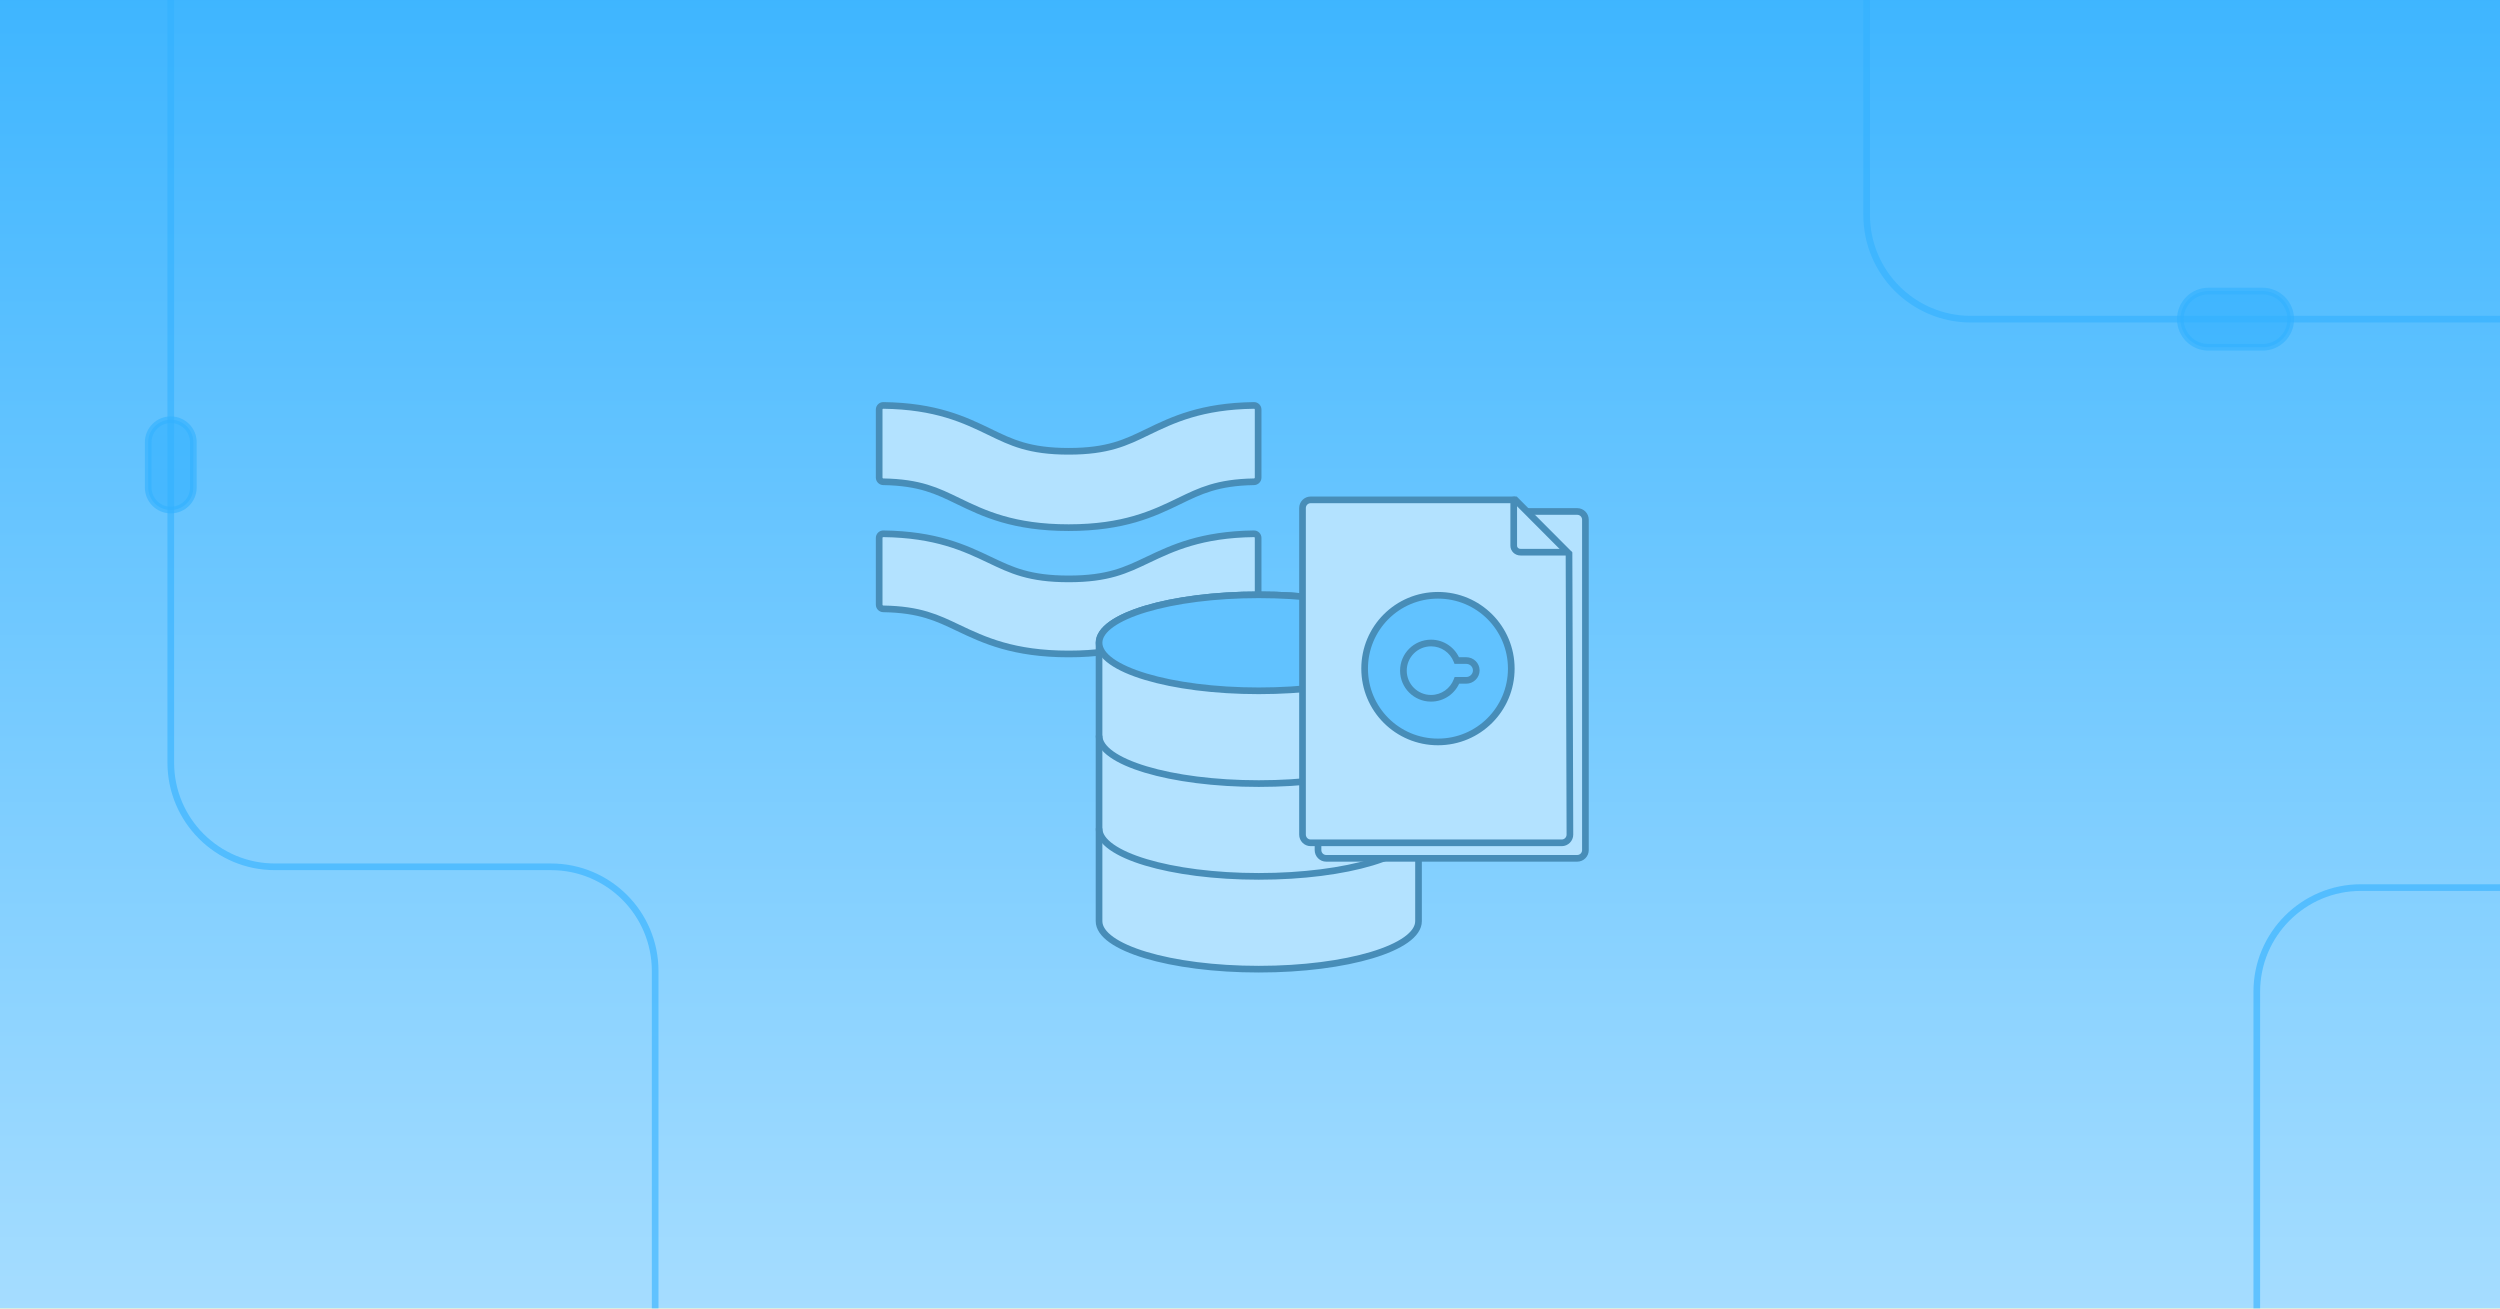
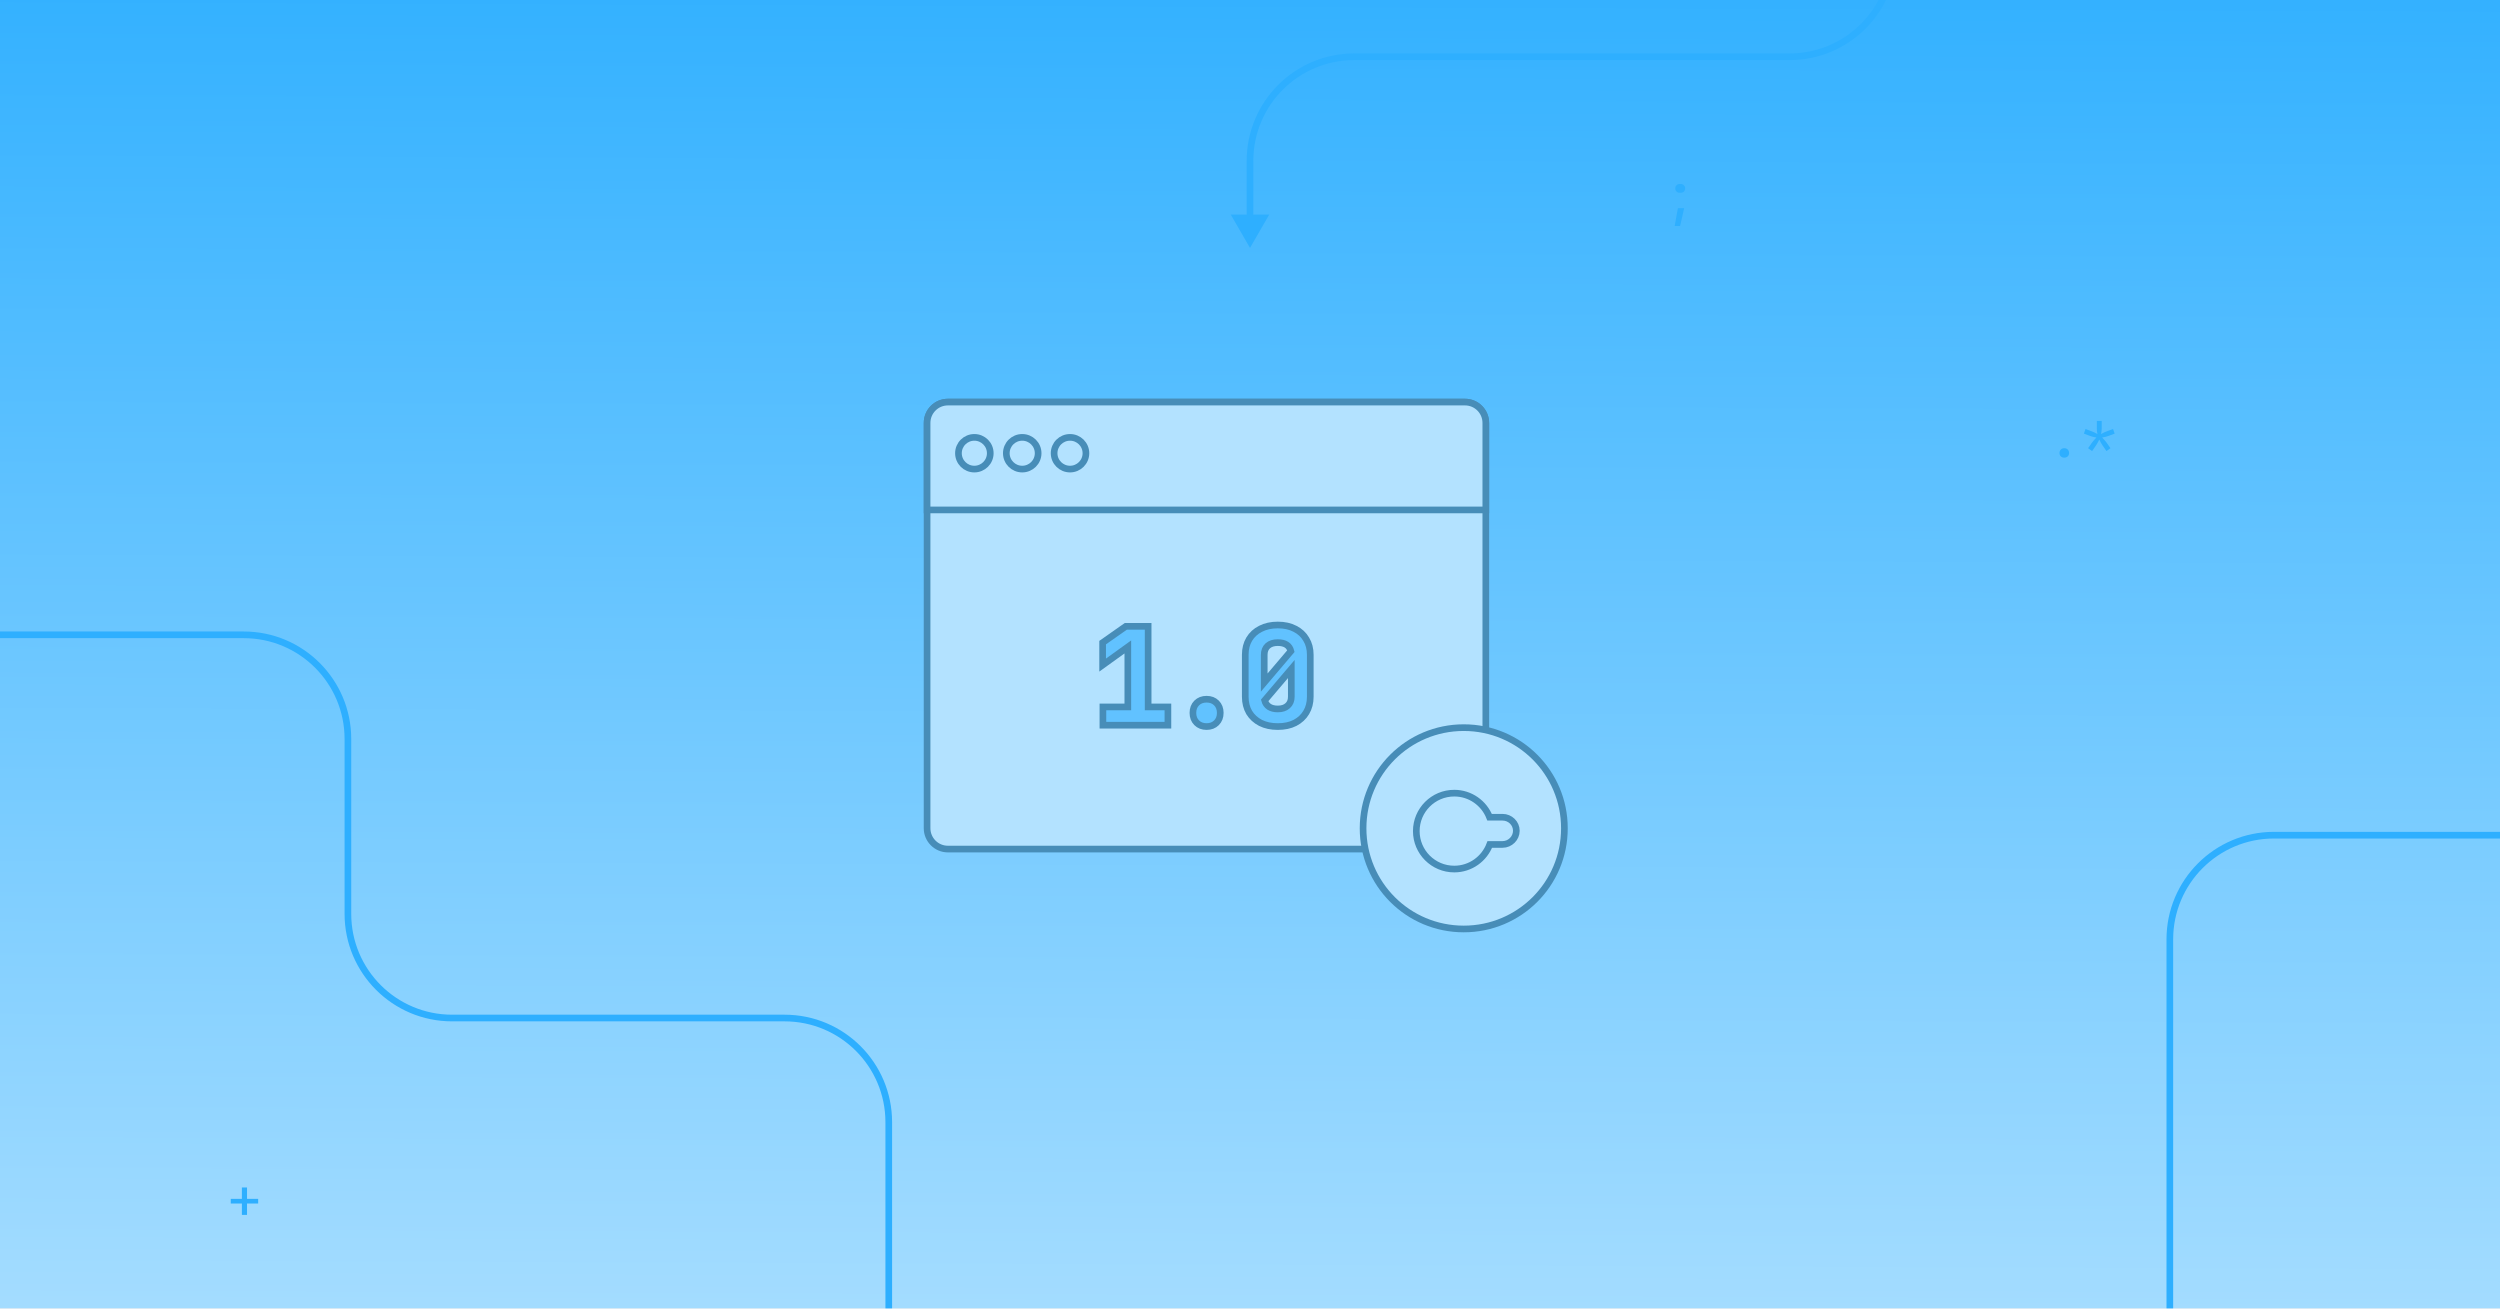
- <svg xmlns="http://www.w3.org/2000/svg" width="1200" height="628" fill="none" viewBox="0 0 1200 628">
-   <style id="thin-strokes">@media (min-width: 500px) { [stroke-width="3.2"] { stroke-width: 2; } }</style>
-   <g clip-path="url(#clip0_17807_25434)">
-     <path fill="url(#paint0_linear_17807_25434)" d="M0 0h1200v628H0z" />
-     <g clip-path="url(#clip1_17807_25434)">
-       <path fill="url(#paint1_linear_17807_25434)" d="M0 0h1200v630H0z" />
-       <path stroke="#33b1ff" stroke-linejoin="round" stroke-opacity=".6" stroke-width="3.2" d="M81.975-110.211v476.282c0 27.615 22.386 50.001 50 50l132.499-.001c27.615 0 50.001 22.386 50.001 50v191.975" />
-       <rect width="21.675" height="43.349" x="92.811" y="244.819" fill="#33b1ff" fill-opacity=".6" stroke="#33b1ff" stroke-opacity=".6" stroke-width="3.2" rx="10.837" transform="rotate(-180 92.8105 244.819)" />
-       <path stroke="#33b1ff" stroke-linejoin="round" stroke-opacity=".6" stroke-width="3.2" d="M895.994-69.964V103.198c0 27.614 22.386 50 50 50H1357.5" />
-       <rect width="27" height="53" x="1046.56" y="166.698" fill="#33b1ff" fill-opacity=".6" stroke="#33b1ff" stroke-opacity=".6" stroke-width="3.2" rx="13.5" transform="rotate(-90 1046.56 166.698)" />
-       <path stroke="#33b1ff" stroke-linecap="round" stroke-linejoin="round" stroke-opacity=".6" stroke-width="3.2" d="M1083.26 676.698V476.04c0-27.614 22.39-50 50-50l93-.001" />
+ <svg xmlns="http://www.w3.org/2000/svg" width="1200" height="628" viewBox="0 0 1200 628" fill="none">
+   <g clip-path="url(#clip0_19392_62093)">
+     <g clip-path="url(#clip1_19392_62093)">
+       <rect width="1200" height="630" transform="translate(0 -1)" fill="url(#paint0_linear_19392_62093)" />
+       <path d="M908.996 -22.756H910.596H908.996ZM858.996 27.244V25.644V25.644V27.244ZM650 27.244V28.844V28.844V27.244ZM600 77.244H598.4V104.6H600H601.6V77.244H600ZM908.996 -141.071H907.396L907.396 -22.756H908.996H910.596L910.596 -141.071H908.996ZM858.996 27.244V25.644L650 25.644V27.244V28.844L858.996 28.844V27.244ZM908.996 -22.756H907.396C907.396 3.974 885.727 25.644 858.996 25.644V27.244V28.844C887.494 28.844 910.596 5.742 910.596 -22.756H908.996ZM600 77.244H601.6C601.6 50.513 623.269 28.843 650 28.844V27.244V25.644C621.502 25.643 598.4 48.746 598.4 77.244H600ZM600 119L609.238 103H590.762L600 119Z" fill="#2EAFFF" />
+       <path d="M1440.63 400.885L1091.52 400.885C1063.91 400.885 1041.52 423.271 1041.52 450.885L1041.52 671.171" stroke-width="3.2" stroke-linecap="round" stroke-linejoin="round" stroke="#2EAFFF" />
+       <path d="M426.605 642.124L426.605 538.653C426.605 511.039 404.22 488.653 376.605 488.653L216.996 488.653C189.381 488.653 166.995 466.268 166.995 438.653L166.995 354.718C166.995 327.104 144.61 304.718 116.995 304.718L-130.008 304.718" stroke-width="3.2" stroke="#2EAFFF" />
+       <path d="M806.225 92.52C805.609 92.52 805.105 92.324 804.713 91.932C804.321 91.54 804.125 91.036 804.125 90.42C804.125 89.823 804.321 89.328 804.713 88.936C805.124 88.525 805.628 88.32 806.225 88.32H806.785C807.383 88.32 807.877 88.525 808.269 88.936C808.68 89.328 808.885 89.823 808.885 90.42C808.885 91.036 808.689 91.54 808.297 91.932C807.905 92.324 807.401 92.52 806.785 92.52H806.225ZM803.845 108.48L805.385 99.912H808.409L806.449 108.48H803.845Z" fill="#2EAFFF" />
+       <path d="M116.105 583.15V577.69H110.758V575.45H116.105V569.99H118.569V575.45H123.917V577.69H118.569V583.15H116.105Z" fill="#2EAFFF" />
+       <path d="M990.863 219.674C990.172 219.674 989.612 219.468 989.183 219.058C988.772 218.647 988.567 218.115 988.567 217.462C988.567 216.771 988.772 216.211 989.183 215.782C989.612 215.352 990.172 215.138 990.863 215.138C991.554 215.138 992.104 215.352 992.515 215.782C992.944 216.211 993.159 216.771 993.159 217.462C993.159 218.115 992.944 218.647 992.515 219.058C992.104 219.468 991.554 219.674 990.863 219.674ZM1004.21 216.51L1002.28 215.138L1004.1 212.534C1004.34 212.198 1004.67 211.787 1005.08 211.302C1005.51 210.816 1005.91 210.387 1006.28 210.014C1005.76 209.939 1005.21 209.827 1004.63 209.678C1004.05 209.528 1003.59 209.388 1003.26 209.258L1000.26 208.138L1001.04 205.926L1004.07 207.046C1004.39 207.158 1004.81 207.335 1005.33 207.578C1005.85 207.82 1006.33 208.072 1006.76 208.334C1006.66 207.848 1006.59 207.354 1006.53 206.85C1006.49 206.327 1006.48 205.888 1006.48 205.534V202.034H1008.83V205.534C1008.83 205.888 1008.8 206.327 1008.74 206.85C1008.69 207.354 1008.61 207.848 1008.52 208.334C1008.97 208.072 1009.44 207.82 1009.95 207.578C1010.47 207.335 1010.9 207.158 1011.24 207.046L1014.26 205.926L1015.04 208.138L1012.05 209.258C1011.71 209.388 1011.25 209.528 1010.68 209.678C1010.1 209.827 1009.55 209.939 1009.02 210.014C1009.4 210.387 1009.8 210.826 1010.23 211.33C1010.66 211.815 1010.98 212.216 1011.21 212.534L1013.03 215.138L1011.1 216.51L1009.28 213.878C1009.05 213.56 1008.78 213.122 1008.46 212.562C1008.15 212.002 1007.88 211.479 1007.65 210.994C1007.43 211.479 1007.16 212.002 1006.84 212.562C1006.52 213.103 1006.25 213.542 1006.03 213.878L1004.21 216.51Z" fill="#2EAFFF" />
    </g>
-     <path fill="#b3e2ff" stroke="#478db8" stroke-miterlimit="10" stroke-width="3.2" d="M603.903 229.238c0 1.104-.899 1.998-2.003 2.016-17.545.29-25.882 4.411-35.871 9.251-12.376 5.995-26.53 12.765-53.077 12.765-26.548 0-40.702-6.77-53.077-12.765-9.99-4.84-18.327-8.961-35.871-9.251-1.105-.018-2.004-.912-2.004-2.016v-32.647c0-1.104.901-2.001 2.005-1.987 25.263.332 39.012 6.91 51.072 12.753 10.362 5.02 18.947 9.267 37.875 9.267s27.512-4.247 37.874-9.267c12.061-5.843 25.81-12.421 51.072-12.753 1.104-.014 2.005.883 2.005 1.987zm0 61.001c0 1.105-.899 1.998-2.003 2.016-17.545.286-25.882 4.338-35.871 9.097-12.376 5.896-26.53 12.552-53.077 12.552-26.548 0-40.702-6.656-53.077-12.552-9.99-4.759-18.327-8.811-35.871-9.097-1.105-.018-2.004-.911-2.004-2.016v-32.035c0-1.105.901-2.002 2.005-1.987 25.263.326 39.012 6.794 51.072 12.539 10.362 4.937 18.947 9.113 37.875 9.113s27.512-4.176 37.874-9.113c12.061-5.745 25.81-12.213 51.072-12.539 1.104-.015 2.005.882 2.005 1.987z" />
-     <path fill="#b3e2ff" d="M604.216 285.503c-42.345 0-76.673 10.316-76.673 23.042V442.16c0 12.724 34.328 23.042 76.673 23.042 42.346 0 76.674-10.318 76.674-23.042V308.545c0-12.726-34.328-23.042-76.674-23.042" />
-     <path stroke="#478db8" stroke-miterlimit="10" stroke-width="3.2" d="M680.89 308.545c0-12.726-34.328-23.042-76.674-23.042-42.345 0-76.673 10.316-76.673 23.042m153.347 0v-.004V442.16m0-133.615V442.16M527.543 308.545v-.004m0 .004v-.004M680.89 442.16c0 12.724-34.328 23.042-76.674 23.042-42.345 0-76.673-10.318-76.673-23.042V308.541" />
-     <path stroke="#478db8" stroke-miterlimit="10" stroke-width="3.2" d="M527.543 397.618c0 12.724 34.328 23.042 76.673 23.042 42.346 0 76.674-10.318 76.674-23.042m-153.347-44.54c0 12.723 34.328 23.041 76.673 23.041 42.346 0 76.674-10.318 76.674-23.041" />
-     <path fill="#61c2ff" stroke="#478db8" stroke-miterlimit="10" stroke-width="3.2" d="M604.216 331.586c42.346 0 76.674-10.316 76.674-23.041 0-12.726-34.328-23.042-76.674-23.042-42.345 0-76.673 10.316-76.673 23.042 0 12.725 34.328 23.041 76.673 23.041Z" />
-     <path fill="#b3e2ff" stroke="#478db8" stroke-miterlimit="10" stroke-width="3.2" d="M636.572 411.998h120.501c2.172 0 3.927-1.764 3.927-3.947V249.456c0-2.184-1.755-3.947-3.927-3.947h-98.239l-.418.42-25.341 25.434v.432l-.43 136.244c0 2.183 1.755 3.959 3.927 3.959Z" />
-     <path fill="#b3e2ff" stroke="#478db8" stroke-miterlimit="10" stroke-width="3.2" d="M749.631 404.557H629.13c-2.172 0-3.927-1.763-3.927-3.947V243.875c0-2.183 1.755-3.947 3.927-3.947h98.239l.418.42 25.341 25.435v.432l.43 134.383c0 2.184-1.755 3.959-3.927 3.959Z" />
-     <path stroke="#478db8" stroke-miterlimit="10" stroke-width="3.2" d="M726.844 239.966c-.099-.082-.258-.023-.258.106v21.882c0 1.702 1.447 3.087 3.226 3.087h22.817v-.434" />
-     <path fill="#61c2ff" stroke="#478db8" stroke-linecap="round" stroke-miterlimit="10" stroke-width="3.2" d="M690.219 356.129c-19.471 0-35.196-15.724-35.196-35.195 0-19.472 15.725-35.196 35.196-35.196 19.472 0 35.196 15.724 35.196 35.196 0 19.471-15.724 35.195-35.196 35.195Z" />
-     <path fill="#478db8" d="M686.901 308.643v-1.6zm12.353 8.418-1.489.585.398 1.015h1.091zm4.534 0v-1.6zm4.823 4.724h1.6zm-4.823 4.787v-1.6zm-4.464.001v-1.6l-1.108.001-.39 1.037zm-12.423 8.606v1.6zm-13.266-13.269h-1.6zm13.266-13.267v1.6c4.936 0 9.16 3.065 10.864 7.403l1.489-.585 1.489-.585c-2.169-5.521-7.546-9.433-13.842-9.433zm12.353 8.418v1.6h4.534v-3.2h-4.534zm4.534 0v1.6c1.791 0 3.223 1.43 3.223 3.124h3.2c0-3.537-2.942-6.324-6.423-6.324zm4.823 4.724h-1.6c0 1.721-1.459 3.187-3.223 3.187v3.2c3.508 0 6.423-2.876 6.423-6.387zm-4.823 4.787v-1.6l-4.464.001v1.6l.001 1.6 4.463-.001zm-4.464.001-1.498-.562c-1.661 4.424-5.927 7.568-10.925 7.568v3.2c6.375 0 11.807-4.013 13.921-9.643zm-12.423 8.606v-1.6c-6.443 0-11.666-5.224-11.666-11.669h-3.2c0 8.211 6.655 14.869 14.866 14.869zm-13.266-13.269h1.6c0-6.444 5.223-11.667 11.666-11.667v-3.2c-8.211 0-14.866 6.656-14.866 14.867z" />
+     <rect x="445" y="193" width="268.19" height="214.552" rx="10" fill="#B3E2FF" stroke="#478DB8" stroke-width="3.2" stroke-miterlimit="10" />
+     <path d="M529.396 348.1V339.325H541.356V310.53L529.266 319.24V308.45L540.381 300.65H551.106V339.325H560.596V348.1H529.396Z" fill="#61C2FF" stroke-width="3.2" stroke-miterlimit="10" stroke="#478DB8" />
+     <path d="M579.161 348.75C577.211 348.75 575.629 348.143 574.416 346.93C573.202 345.717 572.596 344.135 572.596 342.185C572.596 340.235 573.202 338.653 574.416 337.44C575.629 336.227 577.211 335.62 579.161 335.62C581.111 335.62 582.692 336.227 583.906 337.44C585.119 338.653 585.726 340.235 585.726 342.185C585.726 344.135 585.119 345.717 583.906 346.93C582.692 348.143 581.111 348.75 579.161 348.75Z" fill="#61C2FF" stroke-width="3.2" stroke-miterlimit="10" stroke="#478DB8" />
+     <path d="M613.327 348.75C610.163 348.75 607.412 348.165 605.072 346.995C602.732 345.782 600.912 344.113 599.612 341.99C598.355 339.823 597.727 337.31 597.727 334.45V314.3C597.727 311.44 598.355 308.948 599.612 306.825C600.912 304.658 602.732 302.99 605.072 301.82C607.412 300.607 610.163 300 613.327 300C616.533 300 619.285 300.607 621.582 301.82C623.922 302.99 625.72 304.658 626.977 306.825C628.277 308.948 628.927 311.44 628.927 314.3V334.45C628.927 337.31 628.277 339.823 626.977 341.99C625.72 344.113 623.922 345.782 621.582 346.995C619.285 348.165 616.533 348.75 613.327 348.75ZM606.827 314.3V327.625L619.632 312.545C618.938 309.815 616.837 308.45 613.327 308.45C611.29 308.45 609.687 308.97 608.517 310.01C607.39 311.05 606.827 312.48 606.827 314.3ZM613.327 340.3C615.363 340.3 616.945 339.78 618.072 338.74C619.242 337.7 619.827 336.27 619.827 334.45V321.125L607.022 336.205C607.368 337.505 608.083 338.523 609.167 339.26C610.25 339.953 611.637 340.3 613.327 340.3Z" fill="#61C2FF" stroke-width="3.2" stroke-miterlimit="10" stroke="#478DB8" />
+     <path d="M445 203C445 197.477 449.477 193 455 193H703.19C708.713 193 713.19 197.477 713.19 203V244.756H445V203Z" fill="#B3E2FF" stroke-width="3.2" stroke-miterlimit="10" stroke="#478DB8" />
+     <path d="M467.691 225.16C471.908 225.16 475.326 221.752 475.326 217.549C475.326 213.346 471.908 209.938 467.691 209.938C463.473 209.938 460.055 213.346 460.055 217.549C460.055 221.752 463.473 225.16 467.691 225.16Z" fill="#B3E2FF" stroke-width="3.2" stroke-miterlimit="10" stroke="#478DB8" />
+     <path d="M490.671 225.16C494.888 225.16 498.307 221.752 498.307 217.549C498.307 213.346 494.888 209.938 490.671 209.938C486.454 209.938 483.035 213.346 483.035 217.549C483.035 221.752 486.454 225.16 490.671 225.16Z" fill="#B3E2FF" stroke-width="3.2" stroke-miterlimit="10" stroke="#478DB8" />
+     <path d="M513.611 225.16C517.828 225.16 521.246 221.752 521.246 217.549C521.246 213.346 517.828 209.938 513.611 209.938C509.393 209.938 505.975 213.346 505.975 217.549C505.975 221.752 509.393 225.16 513.611 225.16Z" fill="#B3E2FF" stroke-width="3.2" stroke-miterlimit="10" stroke="#478DB8" />
+     <path d="M702.595 445.909C675.863 445.909 654.275 424.321 654.275 397.589C654.275 370.857 675.863 349.27 702.595 349.27C729.327 349.27 750.915 370.857 750.915 397.589C750.915 424.321 729.327 445.909 702.595 445.909Z" fill="#B3E2FF" stroke-width="3.2" stroke-miterlimit="10" stroke-linecap="round" stroke="#478DB8" />
+     <path d="M698.038 380.714C705.748 380.714 712.339 385.505 714.997 392.272H721.222C724.841 392.272 727.844 395.167 727.844 398.759C727.844 402.35 724.841 405.331 721.222 405.331L715.094 405.332C712.502 412.233 705.844 417.146 698.038 417.146C687.979 417.145 679.824 408.99 679.824 398.93C679.824 388.87 687.979 380.714 698.038 380.714Z" fill="#B3E2FF" stroke-width="3.2" stroke-miterlimit="10" stroke-linecap="round" stroke="#478DB8" />
  </g>
  <defs>
-     <linearGradient id="paint0_linear_17807_25434" x1="589" x2="586.026" y1="-32.315" y2="764.571" gradientUnits="userSpaceOnUse">
-       <stop stop-color="#fdef00" />
-       <stop offset=".939" stop-color="#fffaa3" />
+     <linearGradient id="paint0_linear_19392_62093" x1="589" y1="-32.417" x2="586.007" y2="767.006" gradientUnits="userSpaceOnUse">
+       <stop stop-color="#2EAFFF" />
+       <stop offset="0.939" stop-color="#B3E2FF" />
    </linearGradient>
-     <linearGradient id="paint1_linear_17807_25434" x1="587" x2="587" y1="-103.981" y2="767.01" gradientUnits="userSpaceOnUse">
-       <stop stop-color="#2eafff" />
-       <stop offset=".939" stop-color="#b3e2ff" />
-     </linearGradient>
-     <clipPath id="clip0_17807_25434">
-       <path fill="#fff" d="M0 0h1200v628H0z" />
+     <clipPath id="clip0_19392_62093">
+       <rect width="1200" height="628" fill="white" />
    </clipPath>
-     <clipPath id="clip1_17807_25434">
-       <path fill="#fff" d="M0 0h1200v630H0z" />
+     <clipPath id="clip1_19392_62093">
+       <rect width="1200" height="630" fill="white" transform="translate(0 -1)" />
    </clipPath>
  </defs>
</svg>
